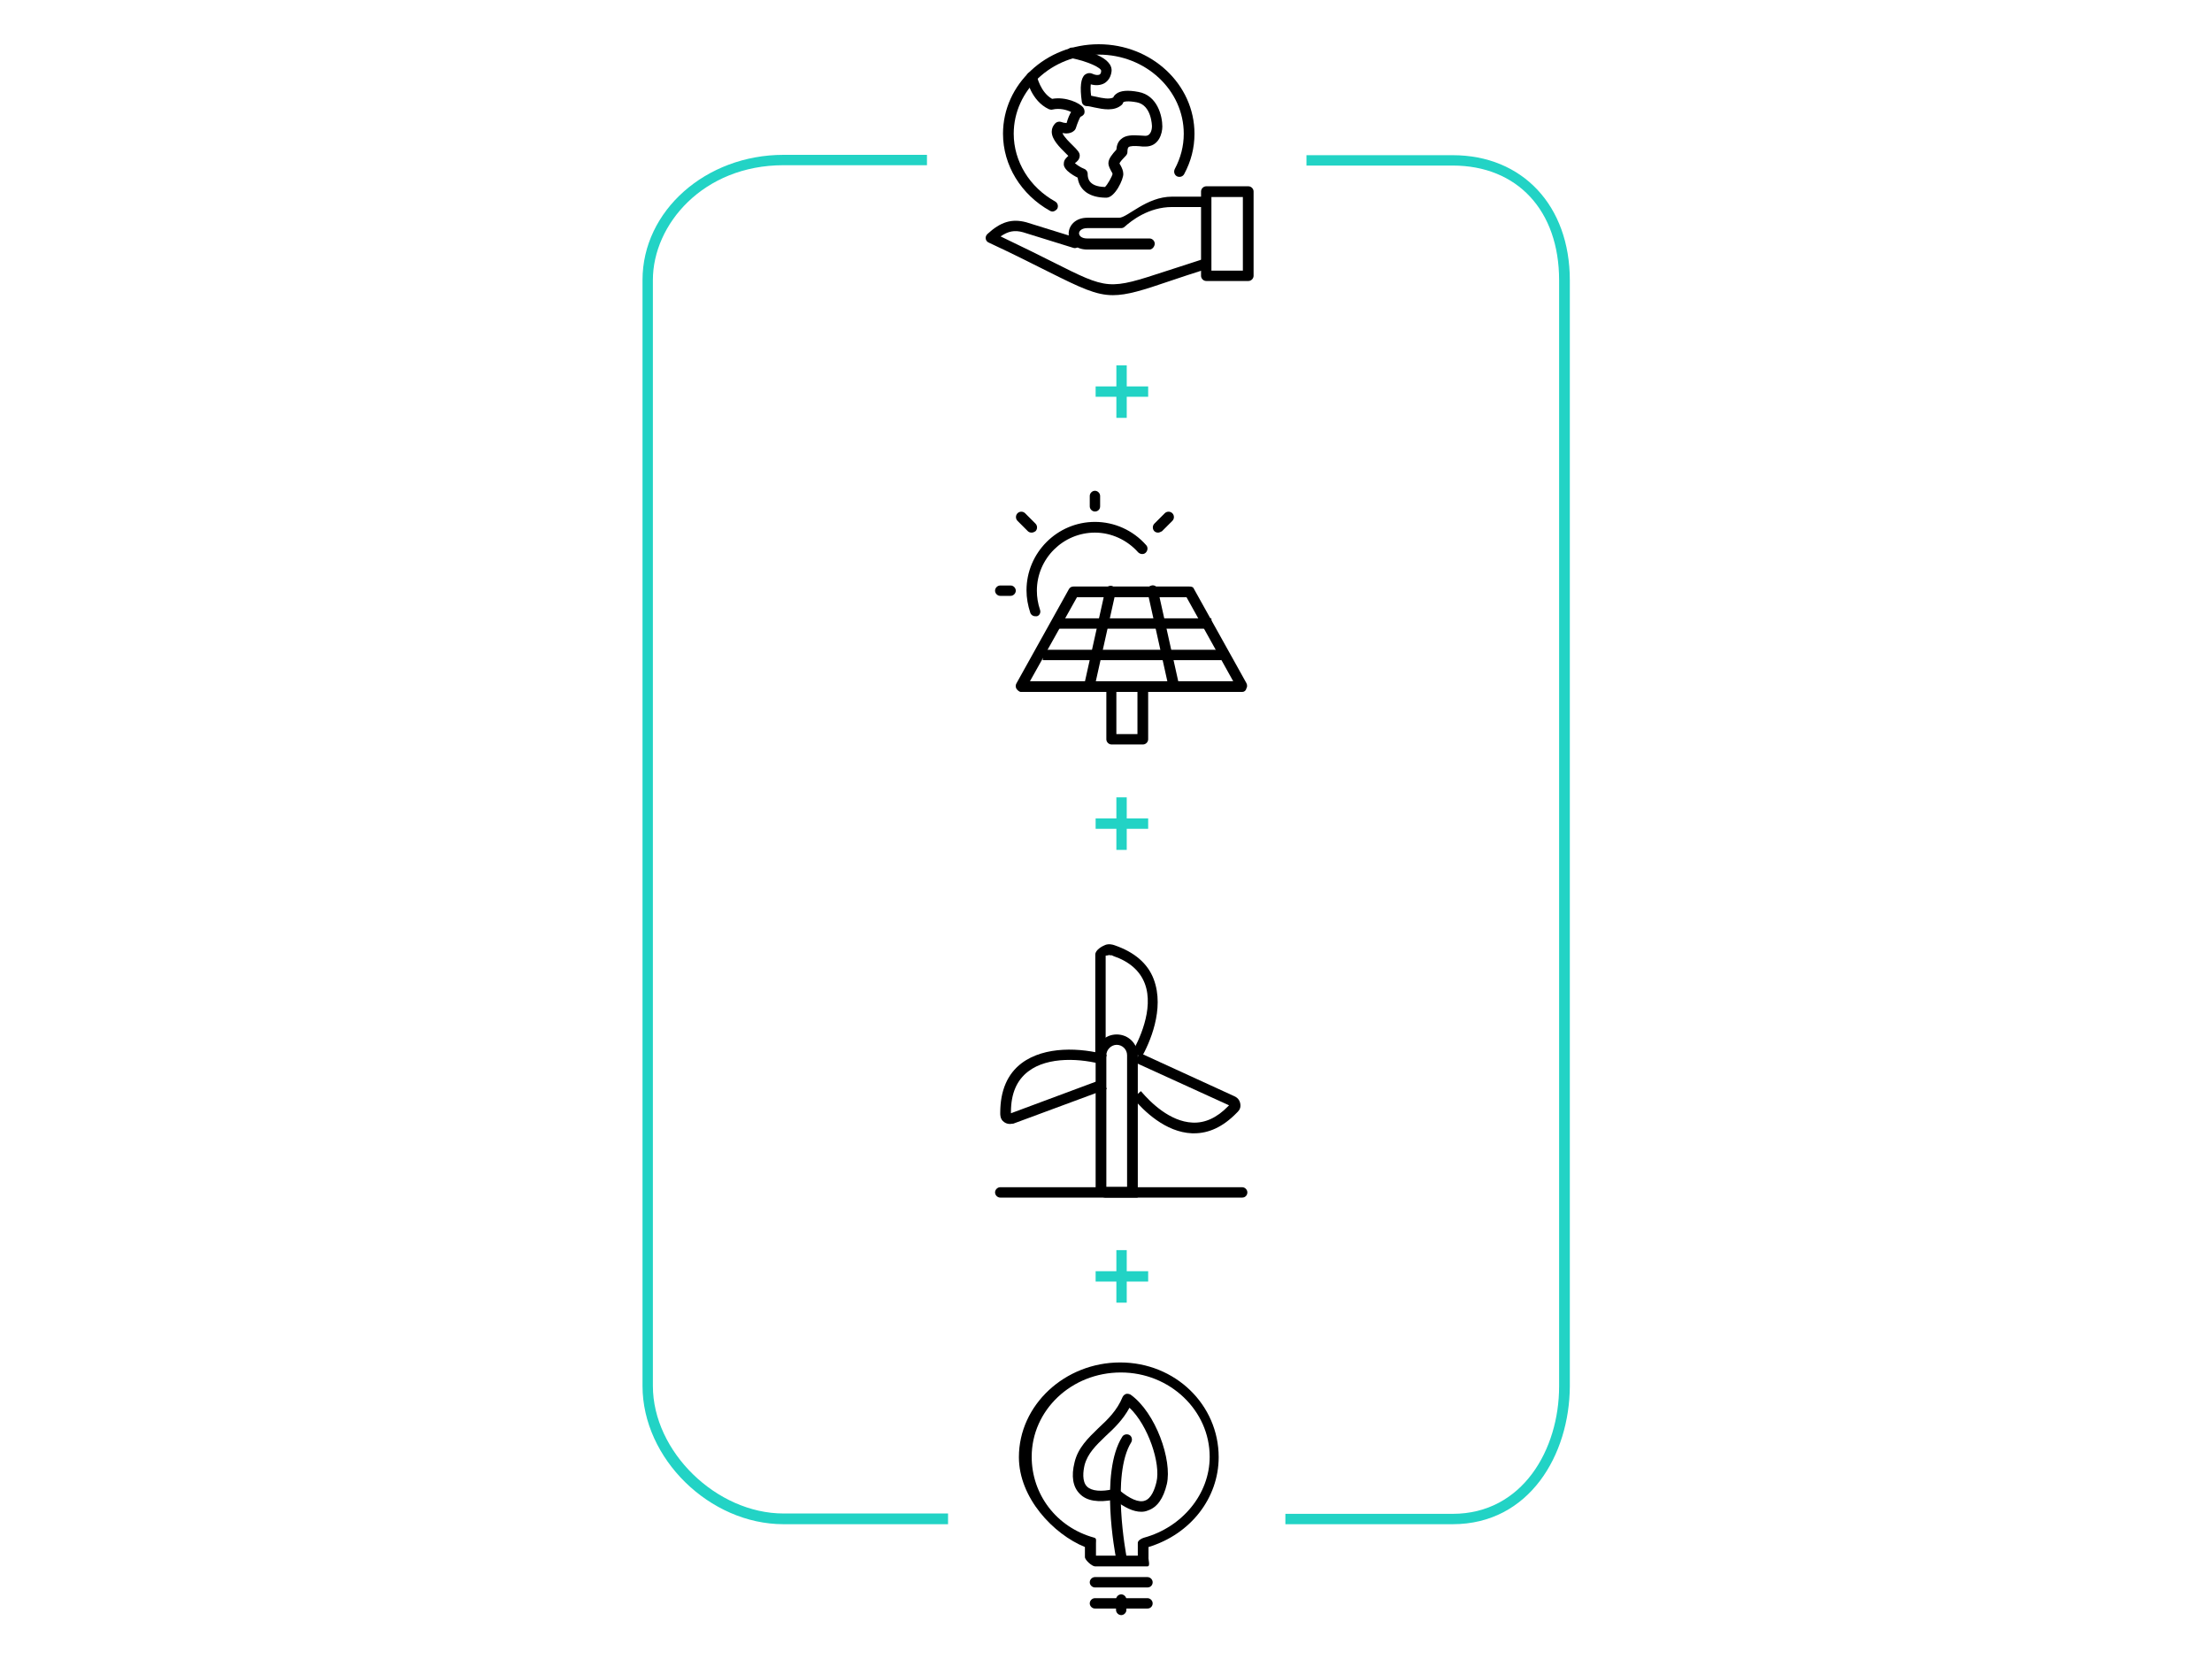
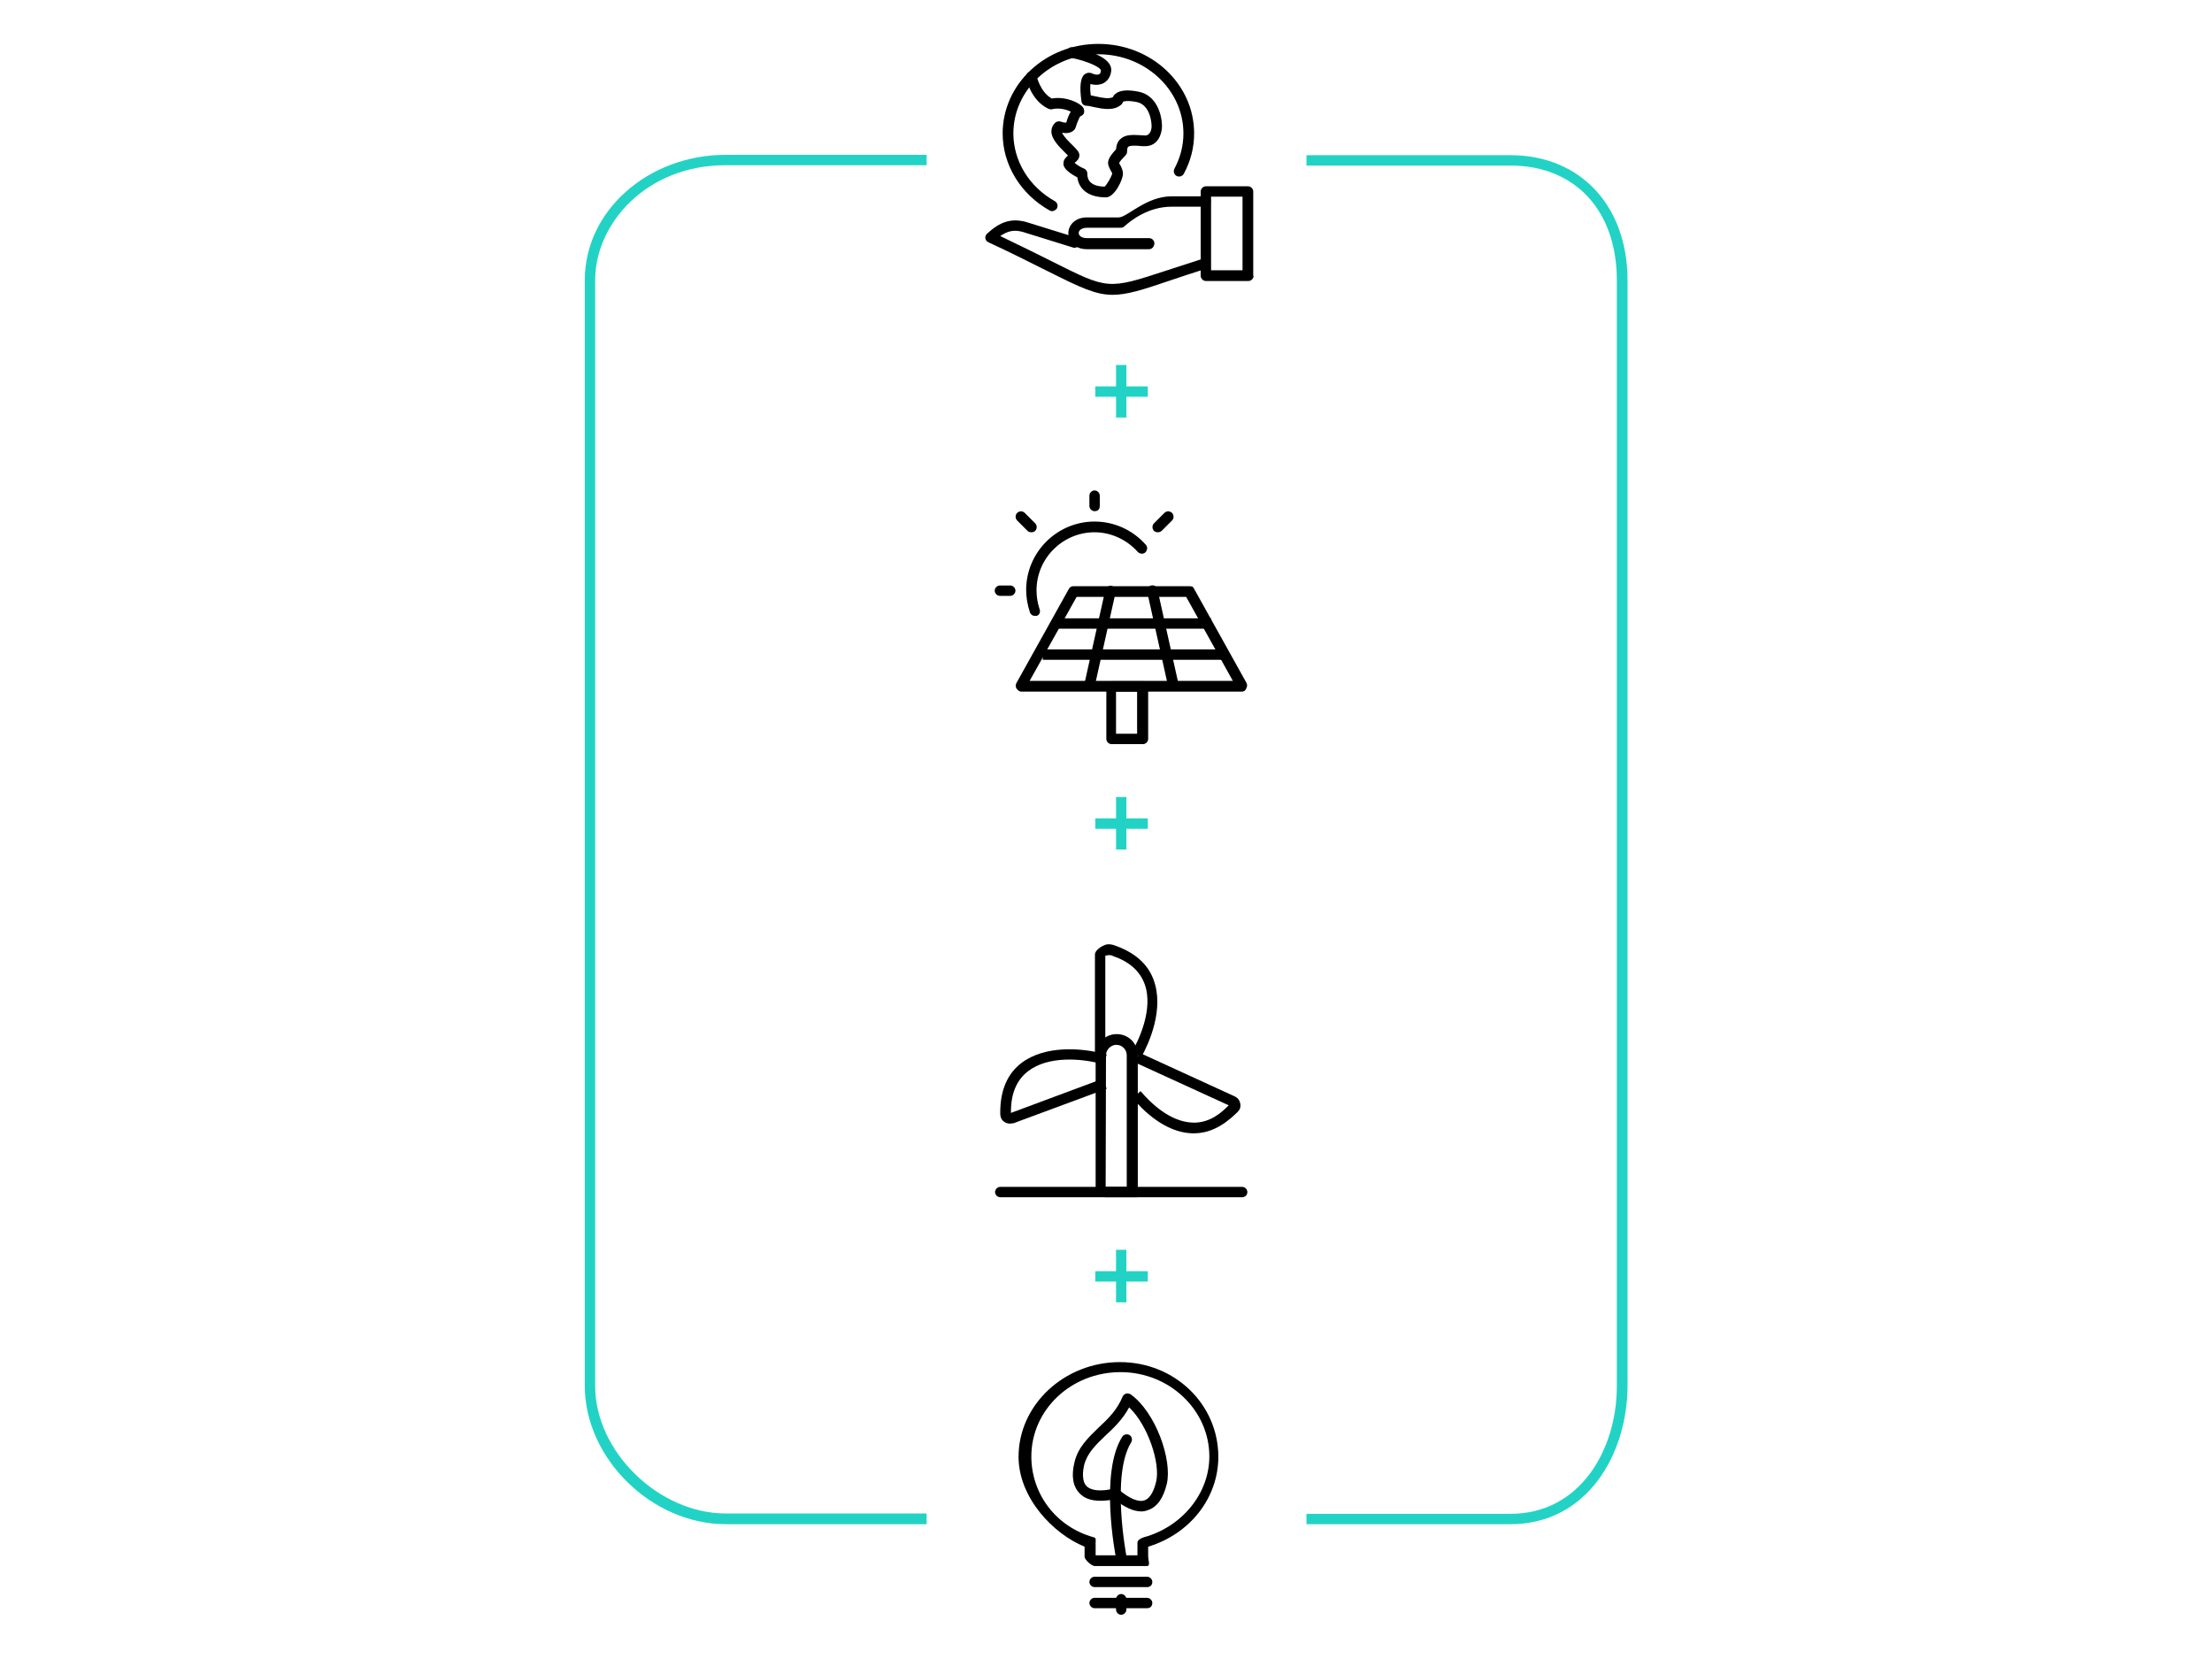
- <svg xmlns="http://www.w3.org/2000/svg" version="1.1" id="Layer_1" x="0px" y="0px" viewBox="192 -170.3 640 480" style="enable-background:new 192 -170.3 640 480;" xml:space="preserve">
+ <svg xmlns="http://www.w3.org/2000/svg" version="1.1" id="Layer_1" x="0px" y="0px" viewBox="-319 161 640 480" style="enable-background:new -319 161 640 480;" xml:space="preserve">
  <style type="text/css">
	.st0{fill:#22D3C5;}
</style>
  <g>
    <g>
-       <g>
-         <path d="M554.7-90.5c0,0.8-0.7,1.5-1.5,1.5H541c-0.8,0-1.5-0.7-1.5-1.5v-24.4c0-0.8,0.7-1.5,1.5-1.5h12.2c0.8,0,1.5,0.7,1.5,1.5     V-90.5z M542.5-92h9.1v-21.3h-9.1V-92z" />
-       </g>
-       <g>
-         <path d="M514-84.9c-4.9,0-9.3-2.1-18.7-6.8c-4.4-2.2-9.9-5-17.2-8.4c-0.5-0.2-0.8-0.6-0.9-1.1c-0.1-0.5,0.1-1,0.5-1.4     c3.8-3.5,7-4.5,11.2-3.4l14.5,4.5c0.8,0.2,1.3,1.1,1,1.9c-0.2,0.8-1.1,1.3-1.9,1l-14.5-4.5c-2.5-0.7-4.3-0.3-6.5,1.2     c6.3,3,11.1,5.4,15.1,7.4c16.1,8.1,16.1,8.1,32.9,2.6c3-1,6.6-2.1,10.8-3.5c0.8-0.2,1.7,0.2,1.9,1c0.2,0.8-0.2,1.7-1,1.9     c-4.2,1.3-7.7,2.5-10.7,3.5C522.6-86.3,518.1-84.9,514-84.9z" />
-       </g>
-       <g>
-         <path d="M524.6-98.1h-18c-3.6,0-5.4-2.3-5.4-4.6s1.9-4.6,5.4-4.6h9.2c2.4,0,7.9-6.1,15.3-6.1h9.8c0.8,0,1.5,0.7,1.5,1.5     s-0.7,1.5-1.5,1.5h-9.8c-6.8,0-11.8,4-13.7,5.7c-0.3,0.3-0.7,0.4-1,0.4h-9.8c-1.6,0-2.4,0.8-2.4,1.5s0.7,1.5,2.4,1.5h18     c0.8,0,1.5,0.7,1.5,1.5S525.4-98.1,524.6-98.1z" />
-       </g>
-       <g>
-         <path d="M496.5-109.1c-0.3,0-0.5-0.1-0.7-0.2c-8.4-4.7-13.6-13.2-13.6-22.3c0-14.3,12.4-25.9,27.7-25.9     c15.3,0,27.7,11.6,27.7,25.9c0,4.1-1,8-3,11.7c-0.4,0.7-1.3,1-2.1,0.6c-0.7-0.4-1-1.3-0.6-2.1c1.7-3.2,2.6-6.6,2.6-10.2     c0-12.6-11-22.9-24.6-22.9c-13.6,0-24.6,10.3-24.6,22.9c0,8,4.6,15.5,12,19.6c0.7,0.4,1,1.3,0.6,2.1     C497.5-109.4,497-109.1,496.5-109.1z" />
-       </g>
-       <g>
-         <path d="M512.1-113.1c-4.8,0-7.8-2.1-8.3-5.8c-0.8-0.4-1.9-1-3-2c-0.7-0.7-1.1-1.4-1-2.1c0-1.1,0.8-1.7,1.3-2.2     c-0.2-0.2-0.5-0.5-0.7-0.7c-1.8-1.8-4.1-4-4.1-6.3c0-1,0.4-1.8,1.1-2.5c0.5-0.4,1.1-0.5,1.7-0.3c0.5,0.2,1.1,0.3,1.5,0.3     c0.4-1.5,0.9-2.5,1.3-3.2c-1.2-0.6-3.3-1.2-5.4-0.7c-0.3,0.1-0.7,0-1-0.1c-5.2-2.4-6.5-8.8-6.5-9c-0.2-0.8,0.4-1.6,1.2-1.8     c0.8-0.2,1.6,0.4,1.8,1.2c0,0,1,4.7,4.4,6.6c4-0.7,8,1.2,9,2.5c0.4,0.5,0.5,1.3,0.3,1.8c-0.2,0.4-0.6,0.7-1.1,0.9     c-0.3,0.5-0.9,1.9-1.3,3.2c-0.1,0.3-0.2,0.5-0.4,0.7c-1,1-2.4,1-3.5,0.8c0.4,1.1,2.2,2.8,3,3.6c1.3,1.3,2,2,2,2.9     c0,1.1-0.8,1.8-1.4,2.2c0,0,0,0,0,0c1.4,1.2,2.6,1.6,2.6,1.6c0.6,0.2,1.1,0.8,1.1,1.5c0,0.9,0,3.7,5,3.8c0.7-0.6,2.1-3.1,2.2-3.8     c0-0.1-0.2-0.5-0.4-0.8c-0.3-0.6-0.8-1.4-0.8-2.3c0-1.3,1.2-2.7,2.3-3.9c0.1-1.3,0.5-2.3,1.3-3c1.4-1.3,3.4-1.2,5.4-1.1     c0.5,0,1.1,0.1,1.7,0.1c1.8,0,1.9-2.4,1.9-2.7c0-0.2-0.1-6.2-4.4-7c-2.7-0.5-3.7-0.2-3.9,0c-0.1,0.3-0.2,0.5-0.4,0.7     c-2.2,2-5.5,1.3-7.9,0.8c-0.9-0.2-1.7-0.4-2.2-0.4c-0.8,0-1.4-0.5-1.5-1.3c-0.6-4.2-0.3-6.8,0.9-7.8c0.7-0.5,1.5-0.6,2.3-0.2     c0.7,0.3,1.4,0.4,1.9,0.2c0.4-0.2,0.5-0.7,0.5-1.1c0.1-0.8-3.6-2.7-8.7-3.7c-0.8-0.2-1.4-1-1.2-1.8c0.2-0.8,0.9-1.4,1.8-1.2     c3.5,0.7,11.6,2.7,11.1,6.9c-0.2,1.5-0.9,2.7-2.1,3.4c-1.1,0.6-2.5,0.7-3.9,0.3c-0.1,0.8-0.1,2,0.1,3.3c0.5,0.1,1,0.2,1.5,0.3     c1.7,0.4,3.8,0.8,4.9,0.2c0.1-0.3,0.4-0.7,0.8-1c1.2-1,3.4-1.2,6.5-0.6c5.5,1,6.9,7,6.9,10c0,2-1,5.8-4.9,5.8     c-0.6,0-1.2,0-1.8-0.1c-1.3-0.1-2.7-0.1-3.1,0.3c-0.2,0.2-0.3,0.7-0.3,1.4c0,0.4-0.2,0.8-0.5,1.1c-0.8,0.8-1.7,1.8-1.8,2.2     c0,0,0.3,0.5,0.4,0.7c0.3,0.6,0.7,1.4,0.7,2.3C517.1-118.5,514.6-113.1,512.1-113.1z" />
-       </g>
+       <path d="M43.7,240.8c0,0.8-0.7,1.5-1.5,1.5H29.9c-0.8,0-1.5-0.7-1.5-1.5v-24.4c0-0.8,0.7-1.5,1.5-1.5h12.2c0.8,0,1.5,0.7,1.5,1.5    V240.8z M31.4,239.2h9.1v-21.3h-9.1V239.2z" />
    </g>
    <g>
-       <g>
-         <path d="M522.2,267.1c-2.3,0-4.8-1.2-7.8-3.5c-4.6,0.9-8,0.4-10-1.7c-2-2-2.5-5.1-1.5-9.1v0c1-4.2,3.9-7,6.9-9.9     c2.7-2.5,5.4-5.1,7-9c0.2-0.4,0.5-0.7,1-0.9c0.4-0.1,0.9,0,1.3,0.2c7.3,5.2,12.1,19,10.5,25.9c-1,4.2-2.8,6.7-5.4,7.6     C523.5,267,522.9,267.1,522.2,267.1z M514.8,260.4c0.4,0,0.7,0.1,1,0.4c3.1,2.6,5.7,3.7,7.4,3.1c1.9-0.6,2.9-3.3,3.4-5.4     c1.3-5.3-2.4-16.4-7.8-21.5c-1.9,3.5-4.5,6-6.9,8.2c-2.8,2.7-5.2,5-6.1,8.4c-0.4,1.7-0.8,4.7,0.7,6.2c1.3,1.3,4.1,1.6,7.9,0.7     C514.6,260.4,514.7,260.4,514.8,260.4z" />
-       </g>
-       <g>
-         <path d="M524,289h-15.2c-0.8,0-1.5-0.7-1.5-1.5c0-0.8,0.7-1.5,1.5-1.5H524c0.8,0,1.5,0.7,1.5,1.5C525.5,288.3,524.9,289,524,289z     " />
-       </g>
-       <g>
-         <path d="M524,295.1h-15.2c-0.8,0-1.5-0.7-1.5-1.5c0-0.8,0.7-1.5,1.5-1.5H524c0.8,0,1.5,0.7,1.5,1.5     C525.5,294.4,524.9,295.1,524,295.1z" />
-       </g>
-       <g>
-         <path d="M516.4,297c-0.8,0-1.5-0.7-1.5-1.5v-3c0-0.8,0.7-1.5,1.5-1.5s1.5,0.7,1.5,1.5v3C517.9,296.3,517.2,297,516.4,297z" />
-       </g>
-       <g>
-         <path d="M516.4,281.7c-0.7,0-1.3-0.5-1.5-1.2c-0.2-1-4.8-24.7,1.8-35.1c0.4-0.7,1.4-0.9,2.1-0.5c0.7,0.4,0.9,1.4,0.5,2.1     c-5.9,9.5-1.4,32.7-1.4,32.9c0.2,0.8-0.4,1.6-1.2,1.8C516.6,281.7,516.5,281.7,516.4,281.7z" />
-       </g>
-       <g>
-         <path d="M524,282.9h-15.2c-0.8,0-2.9-1.8-2.9-2.7v-2.9c-9.1-3.7-19.1-14.2-19.1-26c0-15.1,13.3-27.4,29.3-27.4     c16,0,28.5,12.3,28.5,27.4c0,11.8-8.1,22.3-20.3,26v2.9C524.2,281,524.9,282.9,524,282.9z M509,279.8h12.2v-3.7     c0-0.7,1.1-1.3,1.8-1.5c11-3,19-12.6,19-23.4c0-13.4-11.5-24.4-25.7-24.4c-14.3,0-25.8,10.9-25.8,24.4c0,10.8,7.1,20.4,18.1,23.4     c0.7,0.2,0.5,0.8,0.5,1.5V279.8z" />
-       </g>
+       <path d="M2.9,246.3c-4.9,0-9.3-2.1-18.7-6.8c-4.4-2.2-9.9-5-17.2-8.4c-0.5-0.2-0.8-0.6-0.9-1.1s0.1-1,0.5-1.4    c3.8-3.5,7-4.5,11.2-3.4l14.5,4.5c0.8,0.2,1.3,1.1,1,1.9c-0.2,0.8-1.1,1.3-1.9,1l-14.5-4.5c-2.5-0.7-4.3-0.3-6.5,1.2    c6.3,3,11.1,5.4,15.1,7.4c16.1,8.1,16.1,8.1,32.9,2.6c3-1,6.6-2.1,10.8-3.5c0.8-0.2,1.7,0.2,1.9,1c0.2,0.8-0.2,1.7-1,1.9    c-4.2,1.3-7.7,2.5-10.7,3.5C11.5,244.9,7,246.3,2.9,246.3z" />
    </g>
    <g>
-       <g>
-         <path d="M508.8-22.3c-0.8,0-1.5-0.7-1.5-1.5v-3c0-0.8,0.7-1.5,1.5-1.5s1.5,0.7,1.5,1.5v3C510.3-22.9,509.6-22.3,508.8-22.3z" />
-       </g>
-       <g>
-         <path d="M490.5-16.2c-0.4,0-0.8-0.1-1.1-0.4l-3-3c-0.6-0.6-0.6-1.6,0-2.2s1.6-0.6,2.2,0l3,3c0.6,0.6,0.6,1.6,0,2.2     C491.3-16.4,490.9-16.2,490.5-16.2z" />
-       </g>
-       <g>
-         <path d="M527.1-16.2c-0.4,0-0.8-0.1-1.1-0.4c-0.6-0.6-0.6-1.6,0-2.2l3-3c0.6-0.6,1.6-0.6,2.2,0s0.6,1.6,0,2.2l-3,3     C527.8-16.4,527.4-16.2,527.1-16.2z" />
-       </g>
-       <g>
-         <path d="M484.4,2.1h-3c-0.8,0-1.5-0.7-1.5-1.5s0.7-1.5,1.5-1.5h3c0.8,0,1.5,0.7,1.5,1.5S485.2,2.1,484.4,2.1z" />
-       </g>
-       <g>
-         <path d="M491.5,8c-0.6,0-1.2-0.4-1.4-1c-0.7-2.1-1.1-4.3-1.1-6.5c0-10.9,8.9-19.8,19.8-19.8c5.6,0,11,2.4,14.8,6.7     c0.6,0.6,0.5,1.6-0.1,2.2c-0.6,0.6-1.6,0.5-2.2-0.1c-3.2-3.6-7.8-5.7-12.5-5.7c-9.2,0-16.8,7.5-16.8,16.8c0,1.9,0.3,3.7,0.9,5.5     c0.3,0.8-0.1,1.7-0.9,1.9C491.8,8,491.7,8,491.5,8z" />
-       </g>
-       <g>
-         <path d="M551.4,29.9h-64c-0.5,0-1-0.5-1.3-0.9c-0.3-0.5-0.3-1.1,0-1.6l15.2-27.3c0.3-0.5,0.8-0.7,1.3-0.7h33.5     c0.6,0,1.1,0.1,1.3,0.6l15.2,27.3c0.3,0.5,0.3,1.2,0,1.6C552.5,29.5,552,29.9,551.4,29.9z M490,26.8h58.8L535.3,2.5h-31.7     L490,26.8z" />
-       </g>
-       <g>
-         <path d="M524.2,43.6c0,0.8-0.7,1.5-1.5,1.5h-9.1c-0.8,0-1.5-0.7-1.5-1.5V28.4c0-0.8,0.7-1.5,1.5-1.5h9.1c0.8,0,1.5,0.7,1.5,1.5     V43.6z M515,42.1h6.1V29.9H515V42.1z" />
-       </g>
-       <g>
-         <path d="M507.2,29.6c-0.1,0-0.2,0-0.3,0c-0.8-0.2-1.3-1-1.2-1.8l6.1-27.4c0.2-0.8,1-1.3,1.8-1.2c0.8,0.2,1.3,1,1.2,1.8l-6.1,27.4     C508.6,29.1,507.9,29.6,507.2,29.6z" />
-       </g>
-       <g>
-         <path d="M531.6,29.6c-0.7,0-1.3-0.5-1.5-1.2L524,0.9c-0.2-0.8,0.3-1.6,1.2-1.8c0.8-0.2,1.6,0.3,1.8,1.2l6.1,27.4     c0.2,0.8-0.3,1.6-1.2,1.8C531.9,29.5,531.7,29.6,531.6,29.6z" />
-       </g>
-       <g>
-         <rect x="496.8" y="8.6" width="45.7" height="3" />
-       </g>
-       <g>
-         <rect x="493.7" y="17.7" width="51.8" height="3" />
-       </g>
+       <path d="M13.5,233.1h-18c-3.6,0-5.4-2.3-5.4-4.6c0-2.3,1.9-4.6,5.4-4.6h9.2c2.4,0,7.9-6.1,15.3-6.1h9.8c0.8,0,1.5,0.7,1.5,1.5    c0,0.8-0.7,1.5-1.5,1.5H20c-6.8,0-11.8,4-13.7,5.7c-0.3,0.3-0.7,0.4-1,0.4h-9.8c-1.6,0-2.4,0.8-2.4,1.5s0.7,1.5,2.4,1.5h18    c0.8,0,1.5,0.7,1.5,1.5S14.4,233.1,13.5,233.1z" />
    </g>
    <g>
-       <g>
-         <path d="M484.2,154.9c-0.8,0-1.5-0.3-2.1-0.9c-0.7-0.8-0.7-1.7-0.7-2.3c0-6.5,2.1-11.3,6.2-14.4c6.7-5,17.1-4.5,24.6-2.4     l-0.8,2.9c-6.5-1.9-16.2-2.5-21.9,1.9c-3.3,2.5-5,6.4-5,11.7l0,0.4l26.6-9.9l1.1,2.9l-27,10C484.8,154.8,484.5,154.9,484.2,154.9     z" />
-       </g>
-       <g>
-         <path d="M522.3,135.6l-2.7-1.5c1.6-2.8,6.5-12.4,3.6-19.9c-1.4-3.6-4.4-6.3-9.1-7.9l-0.4-0.2c0,0-0.8,0-0.8-0.1     c-0.1,0.1-1,0.2-1,0.2v30.2h-3v-30.5c0-1.4,2.1-2.5,2.9-2.8c1-0.4,2.2-0.1,2.7,0.1c5.8,2,9.6,5.3,11.3,9.8     C529.1,121.7,524.5,131.7,522.3,135.6z" />
-       </g>
-       <g>
-         <path d="M537.5,157.6c-0.2,0-0.4,0-0.6,0c-7.7-0.3-14-6.5-17.1-10.2l2.3-2c2.8,3.3,8.4,8.8,14.9,9.1c3.6,0.2,7.1-1.4,10.3-4.7     l0.3-0.3l-27.2-12.4l1.3-2.8l27.5,12.6c1.1,0.5,1.7,1.5,1.7,2.7c0,1.1-0.7,1.7-1.1,2.1C545.8,155.8,541.7,157.6,537.5,157.6z" />
-       </g>
-       <g>
-         <path d="M551.4,176.2h-70c-0.8,0-1.5-0.7-1.5-1.5c0-0.8,0.7-1.5,1.5-1.5h70c0.8,0,1.5,0.7,1.5,1.5     C552.9,175.5,552.3,176.2,551.4,176.2z" />
-       </g>
-       <g>
-         <path d="M520.9,176.2h-9.1c-0.8,0-2.8-0.9-2.8-1.7v-39.4c0-3.4,2.7-6.1,6.1-6.1s6.1,2.7,6.1,6.1v39.4     C521.1,175.3,521.8,176.2,520.9,176.2z M512,173.1h6.1v-38.1c0-1.7-1.4-3-3-3s-3,1.4-3,3V173.1z" />
-       </g>
+       <path d="M-14.6,222.1c-0.3,0-0.5-0.1-0.7-0.2c-8.4-4.7-13.6-13.2-13.6-22.3c0-14.3,12.4-25.9,27.7-25.9s27.7,11.6,27.7,25.9    c0,4.1-1,8-3,11.7c-0.4,0.7-1.3,1-2.1,0.6c-0.7-0.4-1-1.3-0.6-2.1c1.7-3.2,2.6-6.6,2.6-10.2c0-12.6-11-22.9-24.6-22.9    s-24.6,10.3-24.6,22.9c0,8,4.6,15.5,12,19.6c0.7,0.4,1,1.3,0.6,2.1C-13.6,221.8-14.1,222.1-14.6,222.1z" />
    </g>
    <g>
-       <path class="st0" d="M466.3,270.7h-47.6c-21.4,0-40.8-19-40.8-40v-320c0-20,18.3-36.2,40.8-36.2h41.5v3h-41.5    c-23.3,0-37.8,17.2-37.8,33.2v320c0,19,18.4,36.9,37.8,36.9h47.6V270.7z" />
+       <path d="M1,218.1c-4.8,0-7.8-2.1-8.3-5.8c-0.8-0.4-1.9-1-3-2c-0.7-0.7-1.1-1.4-1-2.1c0-1.1,0.8-1.7,1.3-2.2    c-0.2-0.2-0.5-0.5-0.7-0.7c-1.8-1.8-4.1-4-4.1-6.3c0-1,0.4-1.8,1.1-2.5c0.5-0.4,1.1-0.5,1.7-0.3c0.5,0.2,1.1,0.3,1.5,0.3    c0.4-1.5,0.9-2.5,1.3-3.2c-1.2-0.6-3.3-1.2-5.4-0.7c-0.3,0.1-0.7,0-1-0.1c-5.2-2.4-6.5-8.8-6.5-9c-0.2-0.8,0.4-1.6,1.2-1.8    c0.8-0.2,1.6,0.4,1.8,1.2c0,0,1,4.7,4.4,6.6c4-0.7,8,1.2,9,2.5c0.4,0.5,0.5,1.3,0.3,1.8c-0.2,0.4-0.6,0.7-1.1,0.9    c-0.3,0.5-0.9,1.9-1.3,3.2c-0.1,0.3-0.2,0.5-0.4,0.7c-1,1-2.4,1-3.5,0.8c0.4,1.1,2.2,2.8,3,3.6c1.3,1.3,2,2,2,2.9    c0,1.1-0.8,1.8-1.4,2.2l0,0c1.4,1.2,2.6,1.6,2.6,1.6c0.6,0.2,1.1,0.8,1.1,1.5c0,0.9,0,3.7,5,3.8c0.7-0.6,2.1-3.1,2.2-3.8    c0-0.1-0.2-0.5-0.4-0.8c-0.3-0.6-0.8-1.4-0.8-2.3c0-1.3,1.2-2.7,2.3-3.9c0.1-1.3,0.5-2.3,1.3-3c1.4-1.3,3.4-1.2,5.4-1.1    c0.5,0,1.1,0.1,1.7,0.1c1.8,0,1.9-2.4,1.9-2.7c0-0.2-0.1-6.2-4.4-7c-2.7-0.5-3.7-0.2-3.9,0c-0.1,0.3-0.2,0.5-0.4,0.7    c-2.2,2-5.5,1.3-7.9,0.8c-0.9-0.2-1.7-0.4-2.2-0.4c-0.8,0-1.4-0.5-1.5-1.3c-0.6-4.2-0.3-6.8,0.9-7.8c0.7-0.5,1.5-0.6,2.3-0.2    c0.7,0.3,1.4,0.4,1.9,0.2c0.4-0.2,0.5-0.7,0.5-1.1c0.1-0.8-3.6-2.7-8.7-3.7c-0.8-0.2-1.4-1-1.2-1.8c0.2-0.8,0.9-1.4,1.8-1.2    c3.5,0.7,11.6,2.7,11.1,6.9c-0.2,1.5-0.9,2.7-2.1,3.4c-1.1,0.6-2.5,0.7-3.9,0.3c-0.1,0.8-0.1,2,0.1,3.3c0.5,0.1,1,0.2,1.5,0.3    c1.7,0.4,3.8,0.8,4.9,0.2c0.1-0.3,0.4-0.7,0.8-1c1.2-1,3.4-1.2,6.5-0.6c5.5,1,6.9,7,6.9,10c0,2-1,5.8-4.9,5.8    c-0.6,0-1.2,0-1.8-0.1c-1.3-0.1-2.7-0.1-3.1,0.3c-0.2,0.2-0.3,0.7-0.3,1.4c0,0.4-0.2,0.8-0.5,1.1c-0.8,0.8-1.7,1.8-1.8,2.2    c0,0,0.3,0.5,0.4,0.7c0.3,0.6,0.7,1.4,0.7,2.3C6,212.8,3.5,218.1,1,218.1z" />
+     </g>
+   </g>
+   <g>
+     <g>
+       <path d="M11.2,598.3c-2.3,0-4.8-1.2-7.8-3.5c-4.6,0.9-8,0.4-10-1.7c-2-2-2.5-5.1-1.5-9.1l0,0c1-4.2,3.9-7,6.9-9.9    c2.7-2.5,5.4-5.1,7-9c0.2-0.4,0.5-0.7,1-0.9c0.4-0.1,0.9,0,1.3,0.2c7.3,5.2,12.1,19,10.5,25.9c-1,4.2-2.8,6.7-5.4,7.6    C12.4,598.2,11.9,598.3,11.2,598.3z M3.7,591.6c0.4,0,0.7,0.1,1,0.4c3.1,2.6,5.7,3.7,7.4,3.1c1.9-0.6,2.9-3.3,3.4-5.4    c1.3-5.3-2.4-16.4-7.8-21.5c-1.9,3.5-4.5,6-6.9,8.2c-2.8,2.7-5.2,5-6.1,8.4c-0.4,1.7-0.8,4.7,0.7,6.2c1.3,1.3,4.1,1.6,7.9,0.7    C3.5,591.6,3.7,591.6,3.7,591.6z" />
    </g>
    <g>
-       <path class="st0" d="M612.3,270.7h-48.4v-3h48.4c20.2,0,30.8-18.6,30.8-36.9v-320c0-20.2-12.1-33.2-30.8-33.2h-42.3v-3h42.3    c20.2,0,33.9,14.6,33.9,36.2v320C646.1,250.6,634.5,270.7,612.3,270.7z" />
+       <path d="M12.9,620.2H-2.3c-0.8,0-1.5-0.7-1.5-1.5s0.7-1.5,1.5-1.5h15.2c0.8,0,1.5,0.7,1.5,1.5S13.9,620.2,12.9,620.2z" />
    </g>
    <g>
-       <g>
-         <rect x="515" y="191.4" class="st0" width="3" height="15.2" />
-       </g>
-       <g>
-         <rect x="509" y="197.5" class="st0" width="15.2" height="3" />
-       </g>
+       <path d="M12.9,626.3H-2.3c-0.8,0-1.5-0.7-1.5-1.5s0.7-1.5,1.5-1.5h15.2c0.8,0,1.5,0.7,1.5,1.5S13.9,626.3,12.9,626.3z" />
    </g>
    <g>
-       <g>
-         <rect x="515" y="60.4" class="st0" width="3" height="15.2" />
-       </g>
-       <g>
-         <rect x="509" y="66.5" class="st0" width="15.2" height="3" />
-       </g>
+       <path d="M5.4,628.2c-0.8,0-1.5-0.7-1.5-1.5v-3c0-0.8,0.7-1.5,1.5-1.5s1.5,0.7,1.5,1.5v3C6.9,627.5,6.2,628.2,5.4,628.2z" />
    </g>
    <g>
-       <g>
-         <rect x="515" y="-64.6" class="st0" width="3" height="15.2" />
-       </g>
-       <g>
-         <rect x="509" y="-58.5" class="st0" width="15.2" height="3" />
-       </g>
+       <path d="M5.4,613c-0.7,0-1.3-0.5-1.5-1.2c-0.2-1-4.8-24.7,1.8-35.1c0.4-0.7,1.4-0.9,2.1-0.5c0.7,0.4,0.9,1.4,0.5,2.1    c-5.9,9.5-1.4,32.7-1.4,32.9c0.2,0.8-0.4,1.6-1.2,1.8C5.5,613,5.4,613,5.4,613z" />
+     </g>
+     <g>
+       <path d="M12.9,614.1H-2.3c-0.8,0-2.9-1.8-2.9-2.7v-2.9c-9.1-3.7-19.1-14.2-19.1-26c0-15.1,13.3-27.4,29.3-27.4    s28.5,12.3,28.5,27.4c0,11.8-8.1,22.3-20.3,26v2.9C13.2,612.2,13.9,614.1,12.9,614.1z M-2.1,611h12.2v-3.7c0-0.7,1.1-1.3,1.8-1.5    c11-3,19-12.6,19-23.4C30.9,569,19.4,558,5.2,558c-14.3,0-25.8,10.9-25.8,24.4c0,10.8,7.1,20.4,18.1,23.4c0.7,0.2,0.5,0.8,0.5,1.5    v3.7H-2.1z" />
+     </g>
+   </g>
+   <g>
+     <g>
+       <path d="M-2.3,308.9c-0.8,0-1.5-0.7-1.5-1.5v-3c0-0.8,0.7-1.5,1.5-1.5s1.5,0.7,1.5,1.5v3C-0.8,308.4-1.4,308.9-2.3,308.9z" />
+     </g>
+     <g>
+       <path d="M-20.6,315c-0.4,0-0.8-0.1-1.1-0.4l-3-3c-0.6-0.6-0.6-1.6,0-2.2s1.6-0.6,2.2,0l3,3c0.6,0.6,0.6,1.6,0,2.2    C-19.8,314.9-20.2,315-20.6,315z" />
+     </g>
+     <g>
+       <path d="M16,315c-0.4,0-0.8-0.1-1.1-0.4c-0.6-0.6-0.6-1.6,0-2.2l3-3c0.6-0.6,1.6-0.6,2.2,0s0.6,1.6,0,2.2l-3,3    C16.7,314.9,16.4,315,16,315z" />
+     </g>
+     <g>
+       <path d="M-26.7,333.4h-3c-0.8,0-1.5-0.7-1.5-1.5c0-0.8,0.7-1.5,1.5-1.5h3c0.8,0,1.5,0.7,1.5,1.5    C-25.2,332.6-25.8,333.4-26.7,333.4z" />
+     </g>
+     <g>
+       <path d="M-19.6,339.2c-0.6,0-1.2-0.4-1.4-1c-0.7-2.1-1.1-4.3-1.1-6.5c0-10.9,8.9-19.8,19.8-19.8c5.6,0,11,2.4,14.8,6.7    c0.6,0.6,0.5,1.6-0.1,2.2c-0.6,0.6-1.6,0.5-2.2-0.1C7,317.1,2.4,315-2.3,315c-9.2,0-16.8,7.5-16.8,16.8c0,1.9,0.3,3.7,0.9,5.5    c0.3,0.8-0.1,1.7-0.9,1.9C-19.3,339.2-19.3,339.2-19.6,339.2z" />
+     </g>
+     <g>
+       <path d="M40.4,361.1h-64c-0.5,0-1-0.5-1.3-0.9c-0.3-0.5-0.3-1.1,0-1.6l15.2-27.3c0.3-0.5,0.8-0.7,1.3-0.7h33.5    c0.6,0,1.1,0.1,1.3,0.6l15.2,27.3c0.3,0.5,0.3,1.2,0,1.6C41.4,360.8,40.9,361.1,40.4,361.1z M-21.1,358h58.8l-13.5-24.3H-7.5    L-21.1,358z" />
+     </g>
+     <g>
+       <path d="M13.2,374.8c0,0.8-0.7,1.5-1.5,1.5H2.6c-0.8,0-1.5-0.7-1.5-1.5v-15.2c0-0.8,0.7-1.5,1.5-1.5h9.1c0.8,0,1.5,0.7,1.5,1.5    V374.8z M3.9,373.3H10v-12.2H3.9V373.3z" />
+     </g>
+     <g>
+       <path d="M-3.8,360.9c-0.1,0-0.2,0-0.3,0c-0.8-0.2-1.3-1-1.2-1.8l6.1-27.4c0.2-0.8,1-1.3,1.8-1.2c0.8,0.2,1.3,1,1.2,1.8l-6.1,27.4    C-2.4,360.4-3.2,360.9-3.8,360.9z" />
+     </g>
+     <g>
+       <path d="M20.5,360.9c-0.7,0-1.3-0.5-1.5-1.2l-6.1-27.5c-0.2-0.8,0.3-1.6,1.2-1.8c0.8-0.2,1.6,0.3,1.8,1.2l6.1,27.4    c0.2,0.8-0.3,1.6-1.2,1.8C20.9,360.8,20.7,360.9,20.5,360.9z" />
+     </g>
+     <g>
+       <rect x="-14.3" y="339.9" width="45.7" height="3" />
+     </g>
+     <g>
+       <rect x="-17.3" y="348.9" width="51.8" height="3" />
+     </g>
+   </g>
+   <g>
+     <g>
+       <path d="M-26.8,486.1c-0.8,0-1.5-0.3-2.1-0.9c-0.7-0.8-0.7-1.7-0.7-2.3c0-6.5,2.1-11.3,6.2-14.4c6.7-5,17.1-4.5,24.6-2.4L0.4,469    c-6.5-1.9-16.2-2.5-21.9,1.9c-3.3,2.5-5,6.4-5,11.7v0.4l26.6-9.9l1.1,2.9l-27,10C-26.3,486-26.6,486.1-26.8,486.1z" />
+     </g>
+     <g>
+       <path d="M11.2,466.9l-2.7-1.5c1.6-2.8,6.5-12.4,3.6-19.9c-1.4-3.6-4.4-6.3-9.1-7.9l-0.4-0.2c0,0-0.8,0-0.8-0.1    c-0.1,0.1-1,0.2-1,0.2v30.2h-3v-30.5c0-1.4,2.1-2.5,2.9-2.8c1-0.4,2.2-0.1,2.7,0.1c5.8,2,9.6,5.3,11.3,9.8    C18,452.9,13.4,462.9,11.2,466.9z" />
+     </g>
+     <g>
+       <path d="M26.4,488.9c-0.2,0-0.4,0-0.6,0c-7.7-0.3-14-6.5-17.1-10.2l2.3-2c2.8,3.3,8.4,8.8,14.9,9.1c3.6,0.2,7.1-1.4,10.3-4.7    l0.3-0.3L9.4,468.4l1.3-2.8l27.5,12.6c1.1,0.5,1.7,1.5,1.7,2.7c0,1.1-0.7,1.7-1.1,2.1C34.7,487,30.7,488.9,26.4,488.9z" />
+     </g>
+     <g>
+       <path d="M40.4,507.4h-70c-0.8,0-1.5-0.7-1.5-1.5c0-0.8,0.7-1.5,1.5-1.5h70c0.8,0,1.5,0.7,1.5,1.5    C41.9,506.8,41.2,507.4,40.4,507.4z" />
+     </g>
+     <g>
+       <path d="M9.9,507.4H0.8c-0.8,0-2.8-0.9-2.8-1.7v-39.4c0-3.4,2.7-6.1,6.1-6.1c3.4,0,6.1,2.7,6.1,6.1v39.4    C10,506.5,10.7,507.4,9.9,507.4z M0.9,504.4H7v-38.1c0-1.7-1.4-3-3-3s-3,1.4-3,3L0.9,504.4L0.9,504.4z" />
+     </g>
+   </g>
+   <g>
+     <path class="st0" d="M-50.9,602h-58.1c-21.4,0-40.8-19-40.8-40V242c0-20,18.3-36.2,40.8-36.2h58.1v3h-58.1   c-23.3,0-37.8,17.2-37.8,33.2v320c0,19,18.4,36.9,37.8,36.9h58.1V602z" />
+   </g>
+   <g>
+     <path class="st0" d="M118,602h-59v-3h59c20.2,0,30.8-18.6,30.8-36.9v-320c0-20.2-12.1-33.2-30.8-33.2h-59v-3h59   c20.2,0,33.9,14.6,33.9,36.2v320C151.8,581.8,140.2,602,118,602z" />
+   </g>
+   <g>
+     <g>
+       <rect x="3.9" y="522.6" class="st0" width="3" height="15.2" />
+     </g>
+     <g>
+       <rect x="-2.1" y="528.8" class="st0" width="15.2" height="3" />
+     </g>
+   </g>
+   <g>
+     <g>
+       <rect x="3.9" y="391.6" class="st0" width="3" height="15.2" />
+     </g>
+     <g>
+       <rect x="-2.1" y="397.8" class="st0" width="15.2" height="3" />
+     </g>
+   </g>
+   <g>
+     <g>
+       <rect x="3.9" y="266.6" class="st0" width="3" height="15.2" />
+     </g>
+     <g>
+       <rect x="-2.1" y="272.8" class="st0" width="15.2" height="3" />
    </g>
  </g>
</svg>
